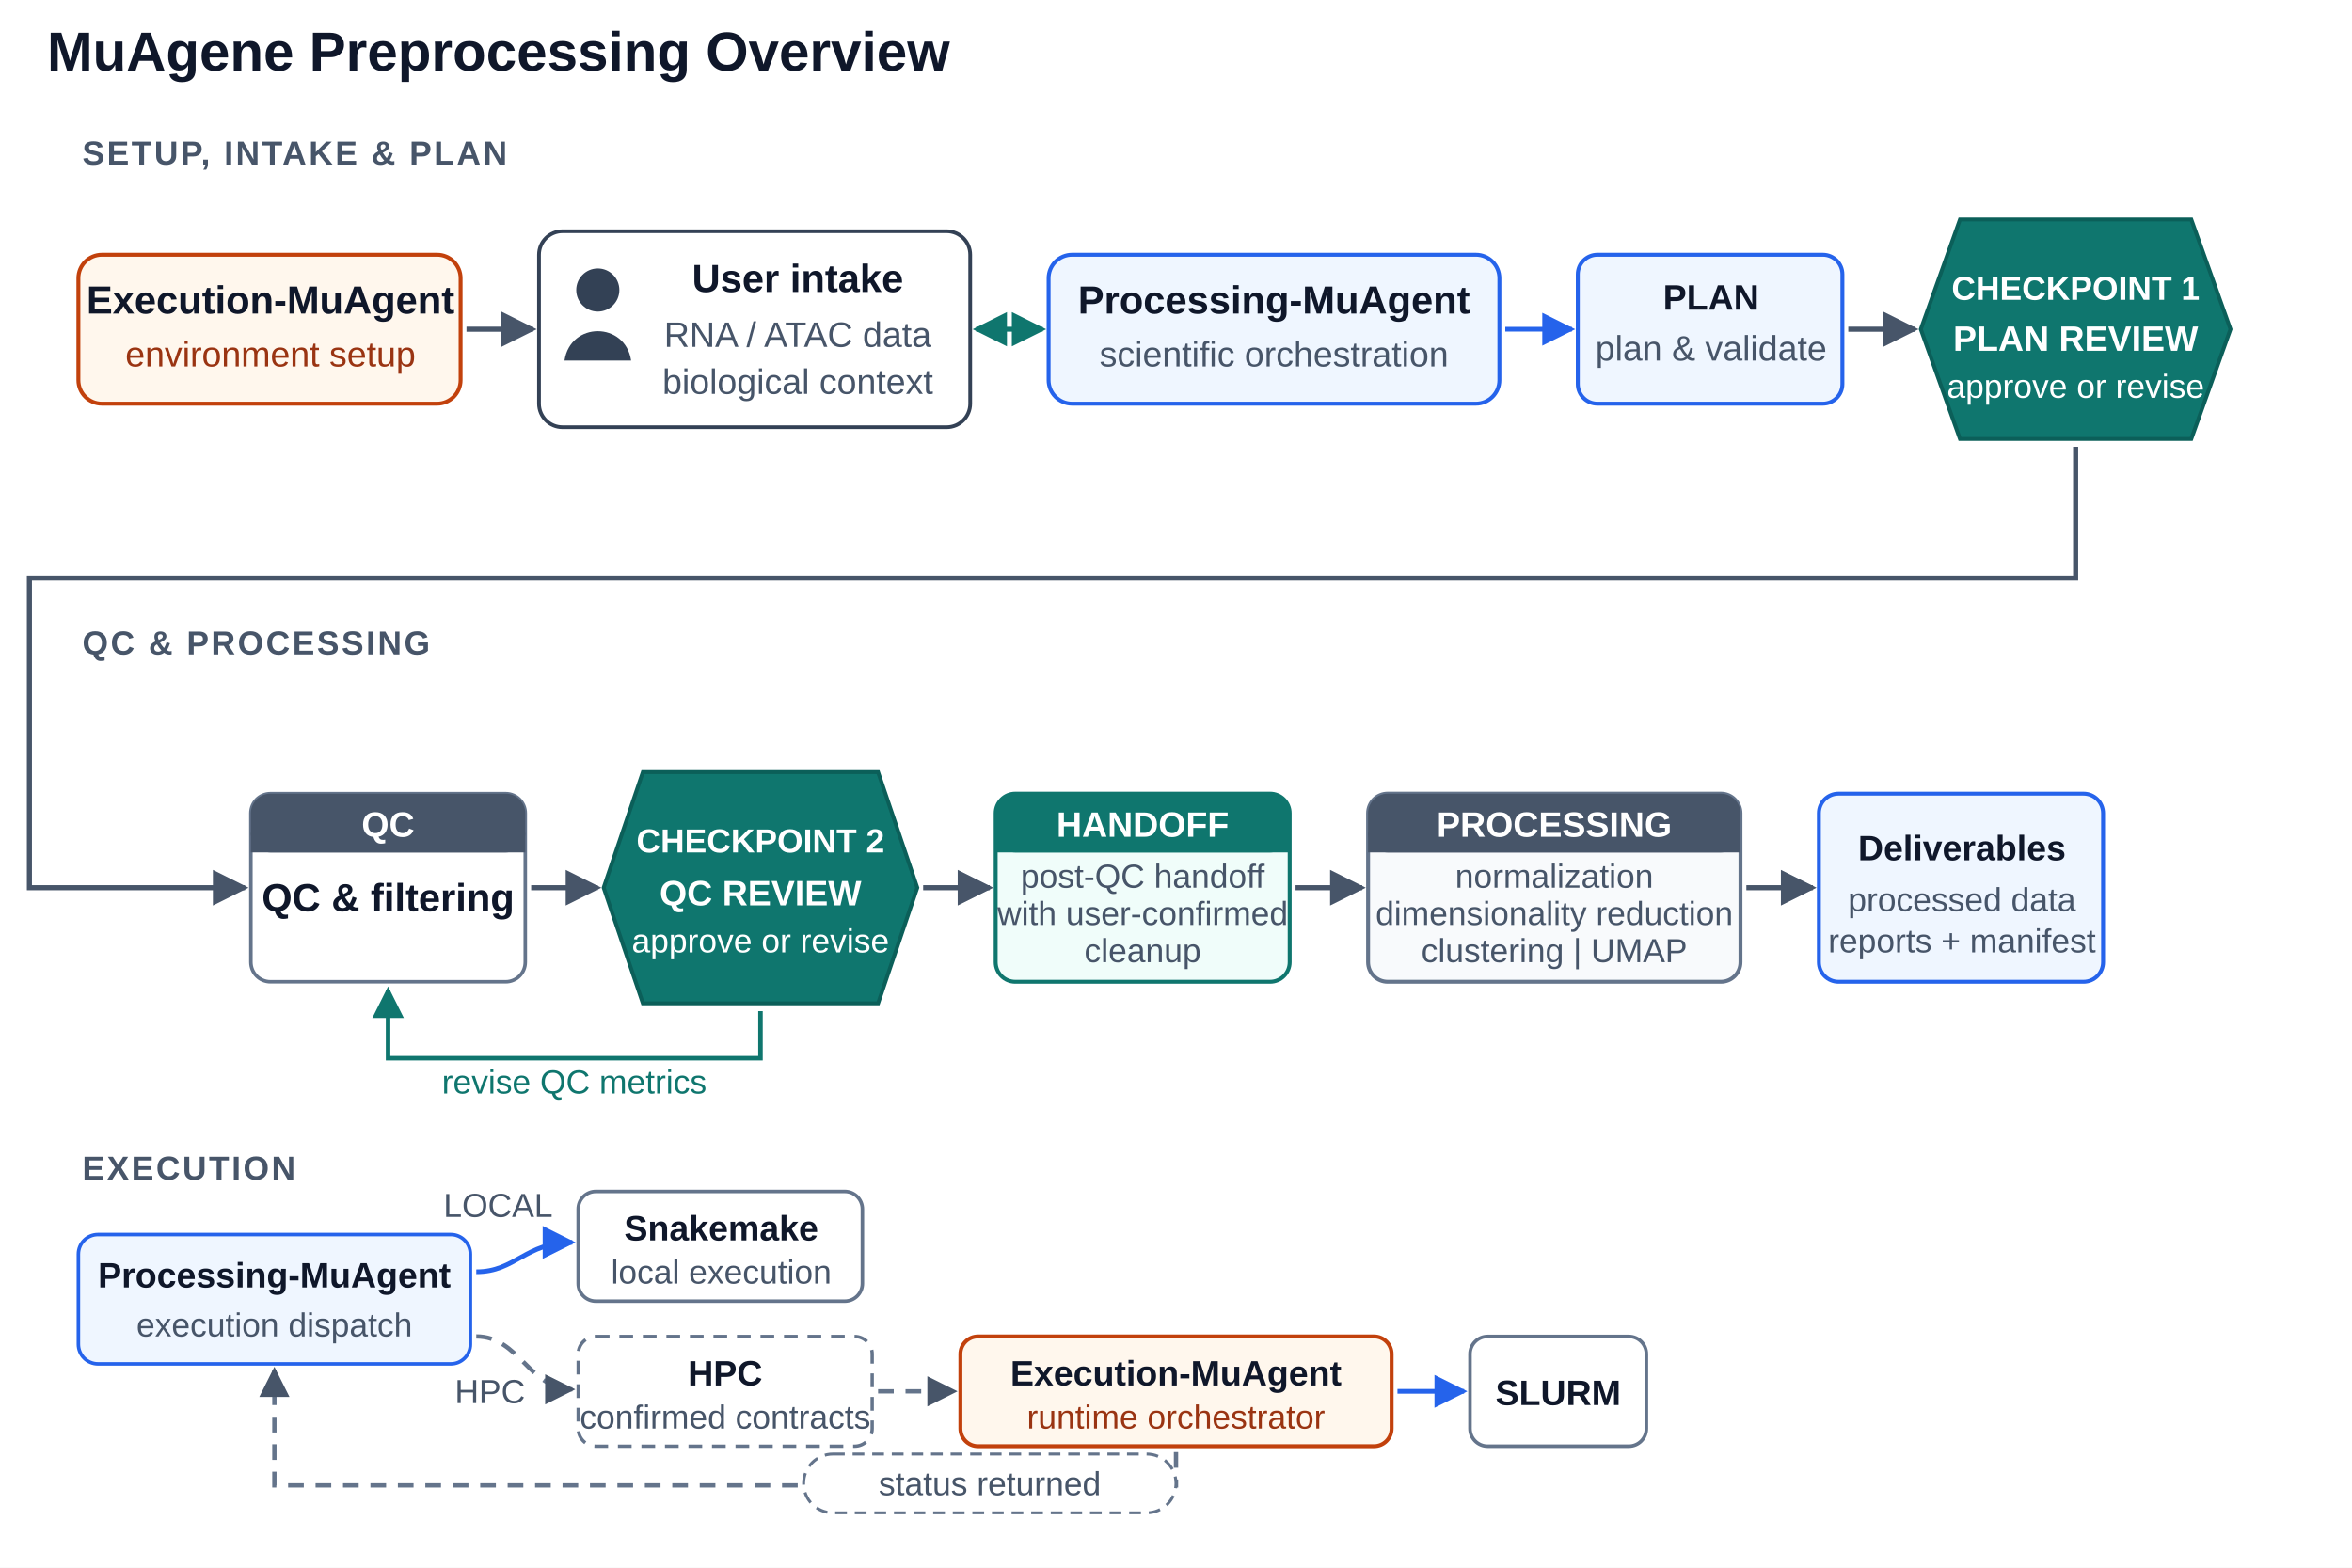
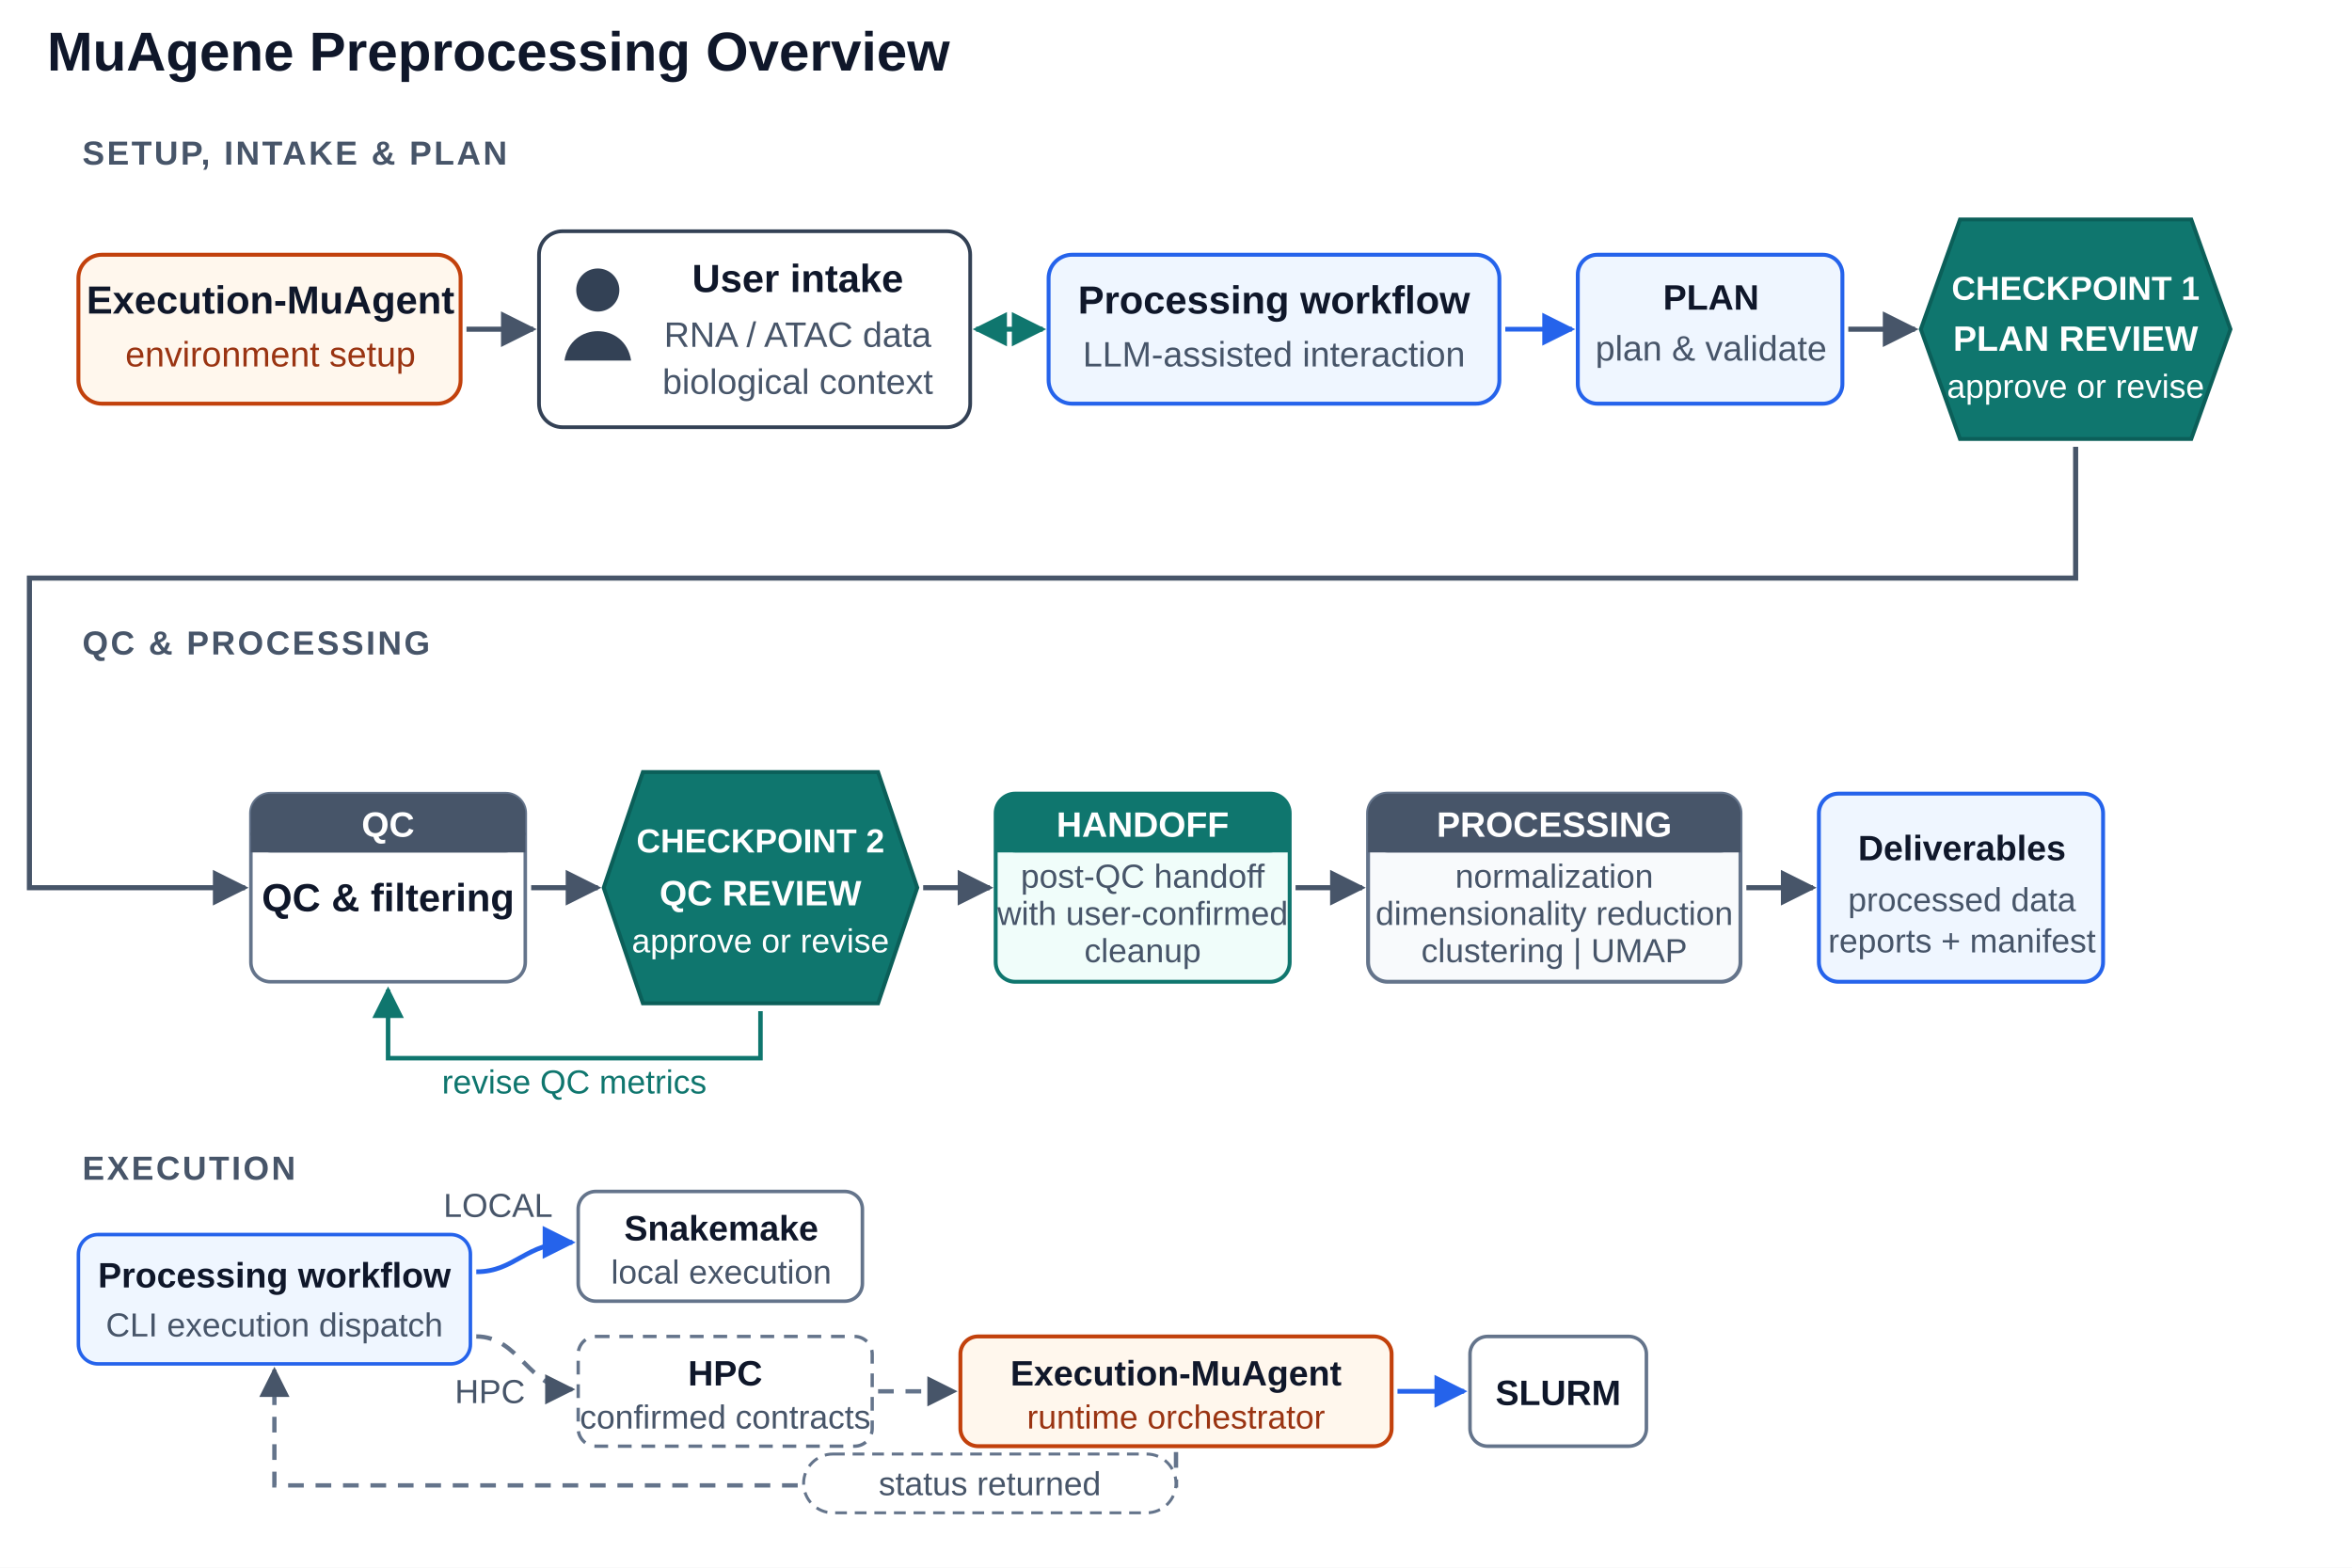
<svg xmlns="http://www.w3.org/2000/svg" width="1200" height="800" viewBox="0 0 1200 800" role="img" aria-labelledby="svg-title svg-desc">
  <defs>
    <marker id="arrow-slate" viewBox="0 0 10 10" refX="9" refY="5" markerWidth="7" markerHeight="7" orient="auto-start-reverse">
      <path d="M0 0 L10 5 L0 10 Z" fill="#475569" />
    </marker>
    <marker id="arrow-blue" viewBox="0 0 10 10" refX="9" refY="5" markerWidth="7" markerHeight="7" orient="auto-start-reverse">
      <path d="M0 0 L10 5 L0 10 Z" fill="#2563eb" />
    </marker>
    <marker id="arrow-teal" viewBox="0 0 10 10" refX="9" refY="5" markerWidth="7" markerHeight="7" orient="auto-start-reverse">
      <path d="M0 0 L10 5 L0 10 Z" fill="#0f766e" />
    </marker>
    <style>
      text { font-family: Arial, Helvetica, sans-serif; }
      .title { font-size: 28px; font-weight: 700; fill: #0f172a; }
      .panel-title { font-size: 17px; font-weight: 700; letter-spacing: 1.2px; fill: #475569; }
      .node-title { font-size: 20px; font-weight: 700; fill: #0f172a; }
      .label { font-size: 18px; fill: #475569; }
      .label-strong { font-size: 18px; font-weight: 700; fill: #0f172a; }
      .helper { font-size: 17px; fill: #475569; }
      .on-dark { fill: #ffffff; }
      .teal-text { fill: #0f766e; }
      .orange-text { fill: #9a3412; }
      .panel { fill: #f8fafc; stroke: #cbd5e1; stroke-width: 1.7; }
      .module { fill: #ffffff; stroke: #64748b; stroke-width: 1.8; }
      .flow { fill: none; stroke: #475569; stroke-width: 2.6; marker-end: url(#arrow-slate); }
      .execution { fill: none; stroke: #2563eb; stroke-width: 2.4; marker-end: url(#arrow-blue); }
      .dialogue { fill: none; stroke: #0f766e; stroke-width: 2.5; marker-start: url(#arrow-teal); marker-end: url(#arrow-teal); }
      .revision { fill: none; stroke: #0f766e; stroke-width: 2.3; marker-end: url(#arrow-teal); }
      .contract { fill: none; stroke: #64748b; stroke-width: 2.2; stroke-dasharray: 8 6; marker-end: url(#arrow-slate); }
      .artifact { fill: #ffffff; stroke: #64748b; stroke-width: 1.7; stroke-dasharray: 7 5; }
    </style>
  </defs>
  <rect width="1200" height="800" fill="#ffffff" />
  <text x="24" y="36" class="title">MuAgene Preprocessing Overview</text>
  <text x="42" y="84" class="panel-title">SETUP, INTAKE &amp; PLAN</text>
  <rect x="40" y="130" width="195" height="76" rx="12" fill="#fff7ed" stroke="#c2410c" stroke-width="2" />
  <text x="138" y="160" text-anchor="middle" class="node-title">Execution-MuAgent</text>
  <text x="138" y="187" text-anchor="middle" class="label orange-text">environment setup</text>
  <path d="M238 168 H272" class="flow" />
  <rect x="275" y="118" width="220" height="100" rx="12" fill="#ffffff" stroke="#334155" stroke-width="1.9" />
  <circle cx="305" cy="148" r="11" fill="#334155" />
  <path d="M288 184 C291 164 319 164 322 184" fill="#334155" />
  <text x="407" y="149" text-anchor="middle" class="node-title">User intake</text>
  <text x="407" y="177" text-anchor="middle" class="label">RNA / ATAC data</text>
  <text x="407" y="201" text-anchor="middle" class="label">biological context</text>
  <path d="M498 168 H532" class="dialogue" />
  <rect x="535" y="130" width="230" height="76" rx="12" fill="#eff6ff" stroke="#2563eb" stroke-width="2" />
-   <text x="650" y="160" text-anchor="middle" class="node-title">Processing-MuAgent</text>
-   <text x="650" y="187" text-anchor="middle" class="label">scientific orchestration</text>
+   <text x="650" y="160" text-anchor="middle" class="node-title">Processing workflow</text>
+   <text x="650" y="187" text-anchor="middle" class="label">LLM-assisted interaction</text>
  <path d="M768 168 H802" class="execution" />
  <rect x="805" y="130" width="135" height="76" rx="10" fill="#eff6ff" stroke="#2563eb" stroke-width="2" />
  <text x="873" y="158" text-anchor="middle" class="label-strong">PLAN</text>
  <text x="873" y="184" text-anchor="middle" class="label">plan &amp; validate</text>
  <path d="M943 168 H977" class="flow" />
  <polygon points="980,168 1000,112 1118,112 1138,168 1118,224 1000,224" fill="#0f766e" stroke="#0b5f59" stroke-width="2" />
  <text x="1059" y="153" text-anchor="middle" class="helper on-dark" font-weight="700">CHECKPOINT 1</text>
  <text x="1059" y="179" text-anchor="middle" class="label-strong on-dark">PLAN REVIEW</text>
  <text x="1059" y="203" text-anchor="middle" class="helper on-dark">approve or revise</text>
  <text x="42" y="334" class="panel-title">QC &amp; PROCESSING</text>
  <path d="M1059 228 V295 H15 V453 H125" class="flow" />
  <rect x="128" y="405" width="140" height="96" rx="10" class="module" />
  <rect x="128" y="405" width="140" height="30" rx="10" fill="#475569" />
  <rect x="128" y="425" width="140" height="10" fill="#475569" />
  <text x="198" y="427" text-anchor="middle" class="label-strong on-dark">QC</text>
  <text x="198" y="465" text-anchor="middle" class="node-title">QC &amp; filtering</text>
  <path d="M271 453 H305" class="flow" />
  <polygon points="308,453 328,394 448,394 468,453 448,512 328,512" fill="#0f766e" stroke="#0b5f59" stroke-width="2" />
  <text x="388" y="435" text-anchor="middle" class="helper on-dark" font-weight="700">CHECKPOINT 2</text>
  <text x="388" y="462" text-anchor="middle" class="label-strong on-dark">QC REVIEW</text>
  <text x="388" y="486" text-anchor="middle" class="helper on-dark">approve or revise</text>
  <path d="M388 516 V540 H198 V505" class="revision" />
  <text x="293" y="558" text-anchor="middle" class="helper teal-text">revise QC metrics</text>
  <path d="M471 453 H505" class="flow" />
  <rect x="508" y="405" width="150" height="96" rx="10" fill="#f0fdfa" stroke="#0f766e" stroke-width="2" />
  <rect x="508" y="405" width="150" height="30" rx="10" fill="#0f766e" />
  <rect x="508" y="425" width="150" height="10" fill="#0f766e" />
  <text x="583" y="427" text-anchor="middle" class="label-strong on-dark">HANDOFF</text>
  <text x="583" y="453" text-anchor="middle" class="helper" font-size="16px">post-QC handoff</text>
  <text x="583" y="472" text-anchor="middle" class="helper" font-size="16px">with user-confirmed</text>
  <text x="583" y="491" text-anchor="middle" class="helper" font-size="16px">cleanup</text>
  <path d="M661 453 H695" class="flow" />
  <rect x="698" y="405" width="190" height="96" rx="10" fill="#f8fafc" stroke="#64748b" stroke-width="2" />
  <rect x="698" y="405" width="190" height="30" rx="10" fill="#475569" />
  <rect x="698" y="425" width="190" height="10" fill="#475569" />
  <text x="793" y="427" text-anchor="middle" class="label-strong on-dark">PROCESSING</text>
  <text x="793" y="453" text-anchor="middle" class="helper">normalization</text>
  <text x="793" y="472" text-anchor="middle" class="helper">dimensionality reduction</text>
  <text x="793" y="491" text-anchor="middle" class="helper">clustering | UMAP</text>
  <path d="M891 453 H925" class="flow" />
  <rect x="928" y="405" width="145" height="96" rx="10" fill="#eff6ff" stroke="#2563eb" stroke-width="2" />
  <text x="1001" y="439" text-anchor="middle" class="label-strong">Deliverables</text>
  <text x="1001" y="465" text-anchor="middle" class="helper">processed data</text>
  <text x="1001" y="486" text-anchor="middle" class="helper">reports + manifest</text>
  <text x="42" y="602" class="panel-title">EXECUTION</text>
  <rect x="40" y="630" width="200" height="66" rx="10" fill="#eff6ff" stroke="#2563eb" stroke-width="1.8" />
-   <text x="140" y="657" text-anchor="middle" class="label-strong">Processing-MuAgent</text>
-   <text x="140" y="682" text-anchor="middle" class="helper">execution dispatch</text>
+   <text x="140" y="657" text-anchor="middle" class="label-strong">Processing workflow</text>
+   <text x="140" y="682" text-anchor="middle" class="helper">CLI execution dispatch</text>
  <text x="282" y="621" text-anchor="end" class="helper">LOCAL</text>
  <path d="M243 649 C263 649 268 634 292 634" class="execution" />
  <rect x="295" y="608" width="145" height="56" rx="9" class="module" />
  <text x="368" y="633" text-anchor="middle" class="label-strong">Snakemake</text>
  <text x="368" y="655" text-anchor="middle" class="helper">local execution</text>
  <text x="250" y="716" text-anchor="middle" class="helper">HPC</text>
  <path d="M243 682 C265 682 270 709 292 709" class="contract" />
  <rect x="295" y="682" width="150" height="56" rx="9" class="artifact" />
  <text x="370" y="707" text-anchor="middle" class="label-strong">HPC</text>
  <text x="370" y="729" text-anchor="middle" class="helper">confirmed contracts</text>
  <path d="M448 710 H487" class="contract" />
  <rect x="490" y="682" width="220" height="56" rx="9" fill="#fff7ed" stroke="#c2410c" stroke-width="2" />
  <text x="600" y="707" text-anchor="middle" class="label-strong">Execution-MuAgent</text>
  <text x="600" y="729" text-anchor="middle" class="helper orange-text">runtime orchestrator</text>
  <path d="M713 710 H747" class="execution" />
  <rect x="750" y="682" width="90" height="56" rx="9" class="module" />
  <text x="795" y="717" text-anchor="middle" class="label-strong">SLURM</text>
  <path d="M600 741 V758 H140 V699" class="contract" />
  <rect x="410" y="742" width="190" height="30" rx="15" fill="#ffffff" stroke="#64748b" stroke-width="1.5" stroke-dasharray="6 4" />
  <text x="505" y="763" text-anchor="middle" class="helper">status returned</text>
</svg>
